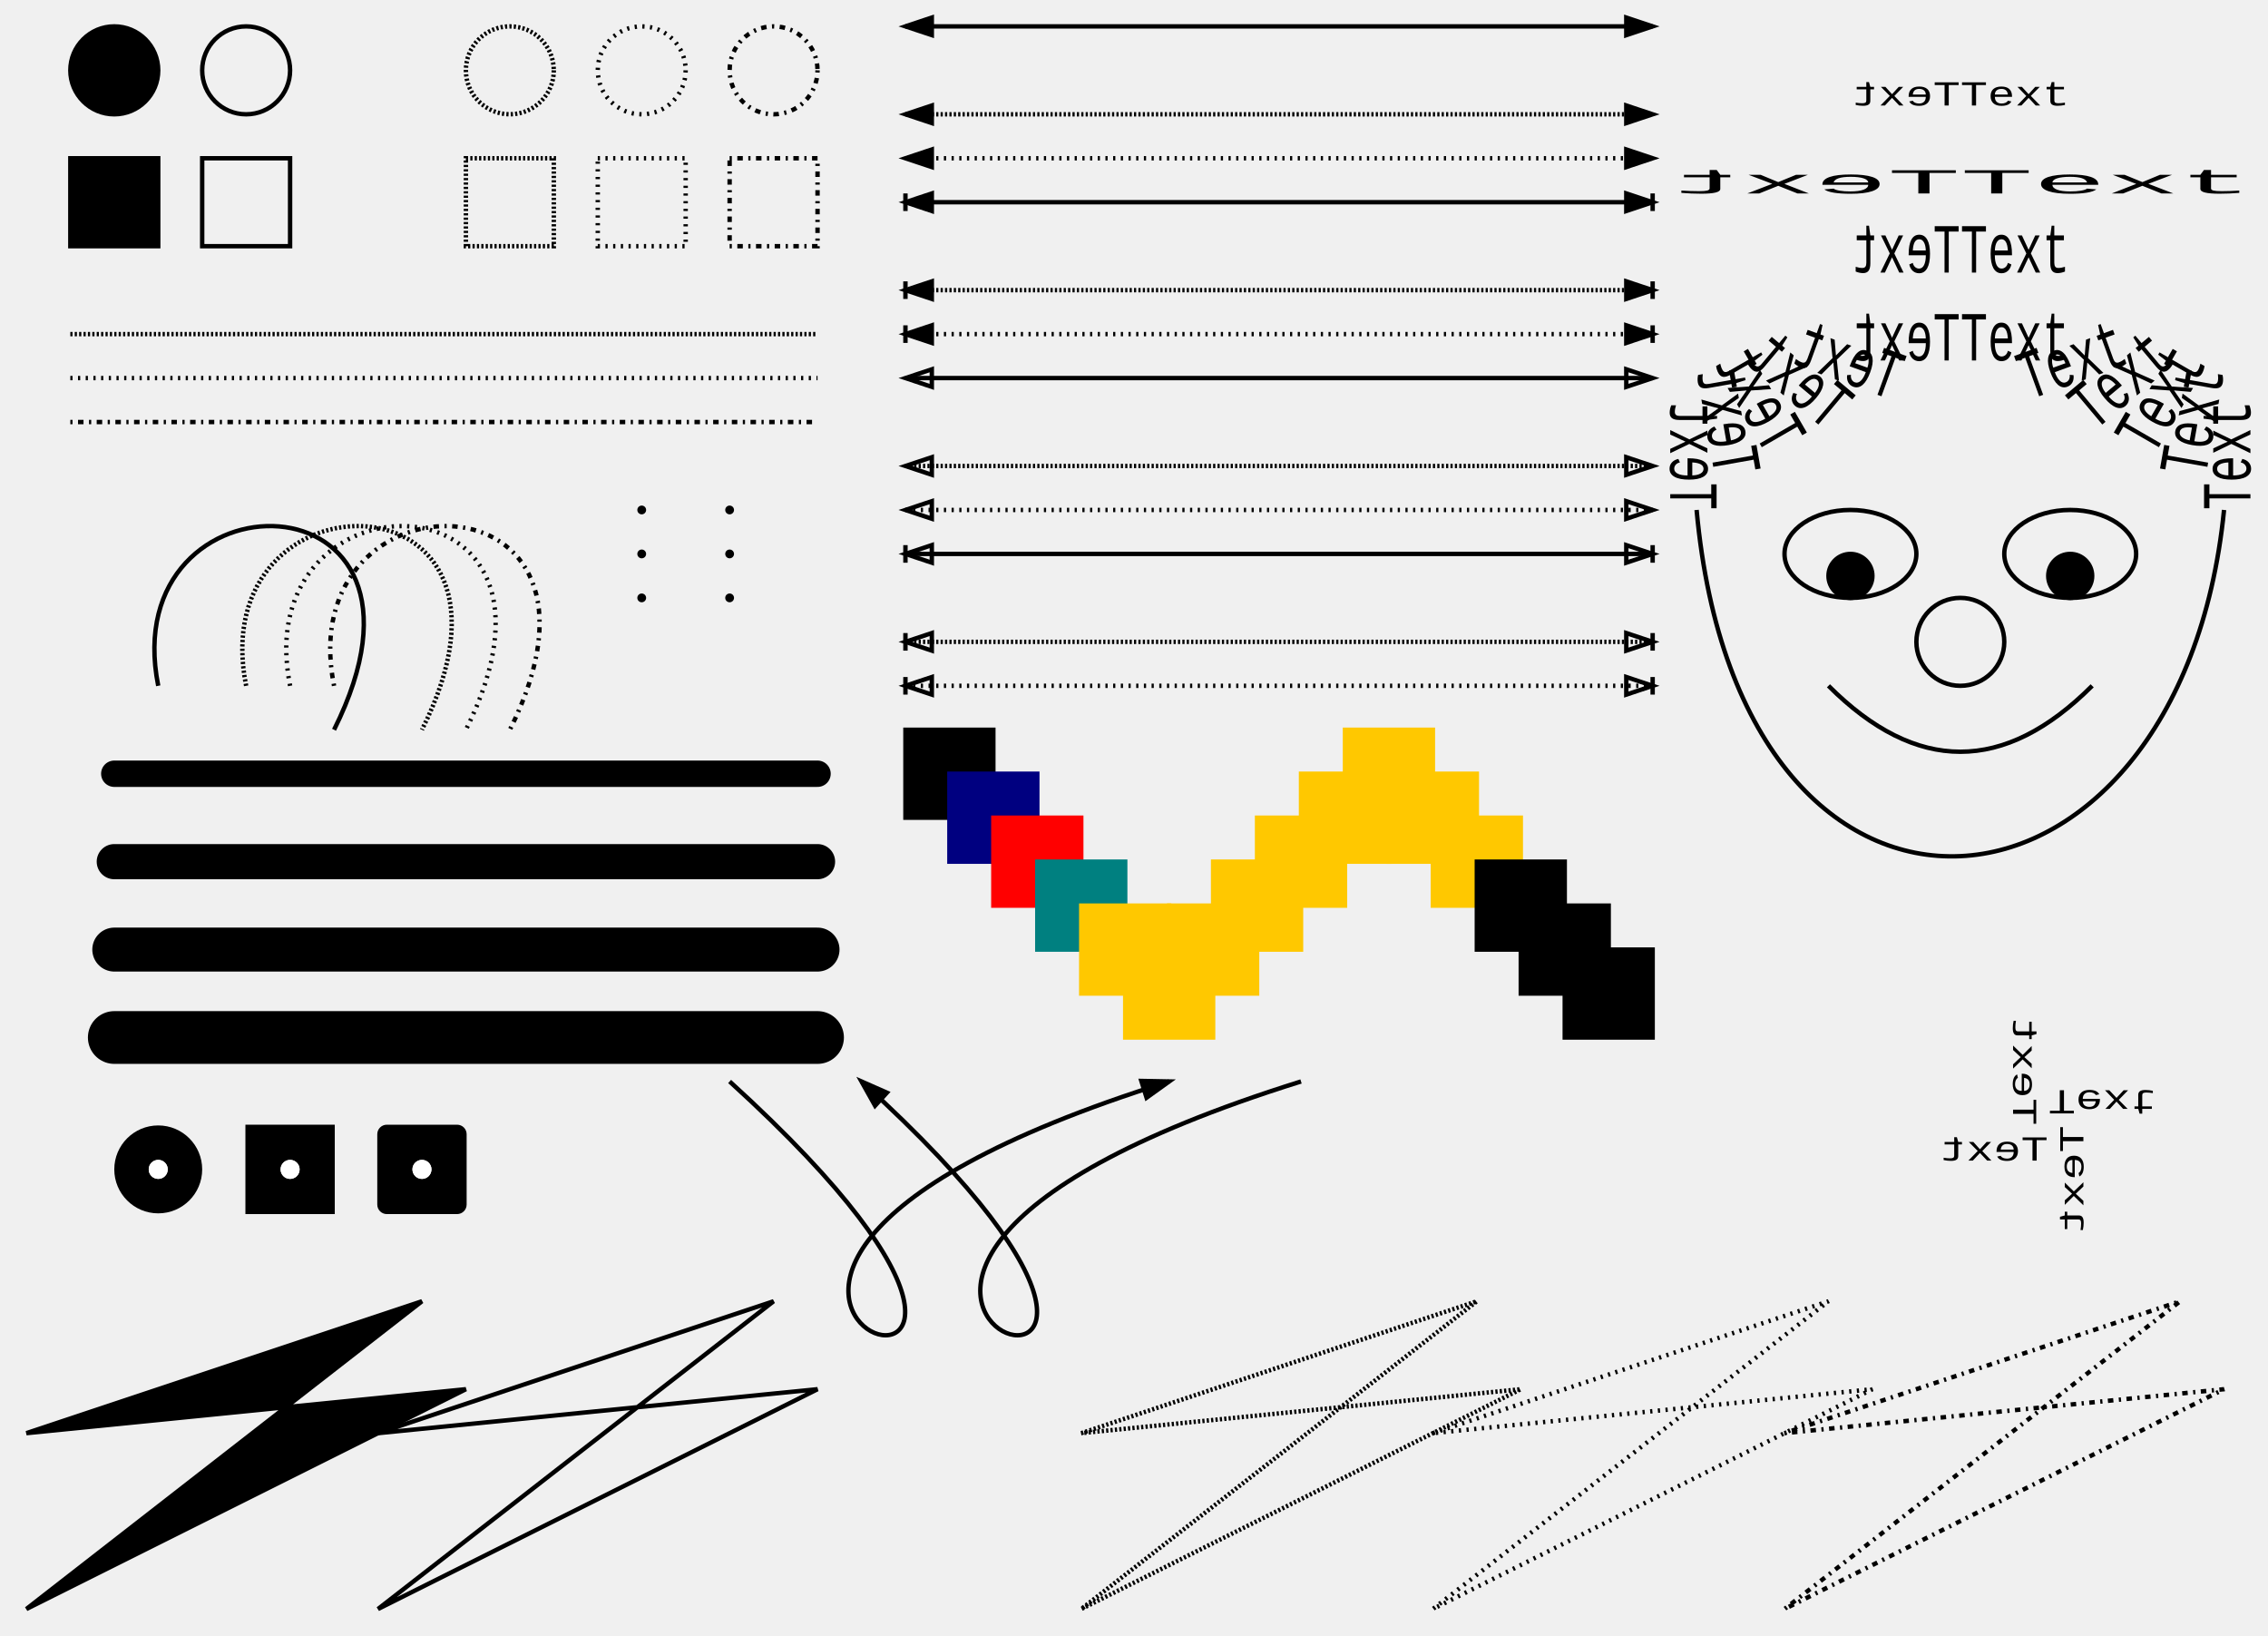
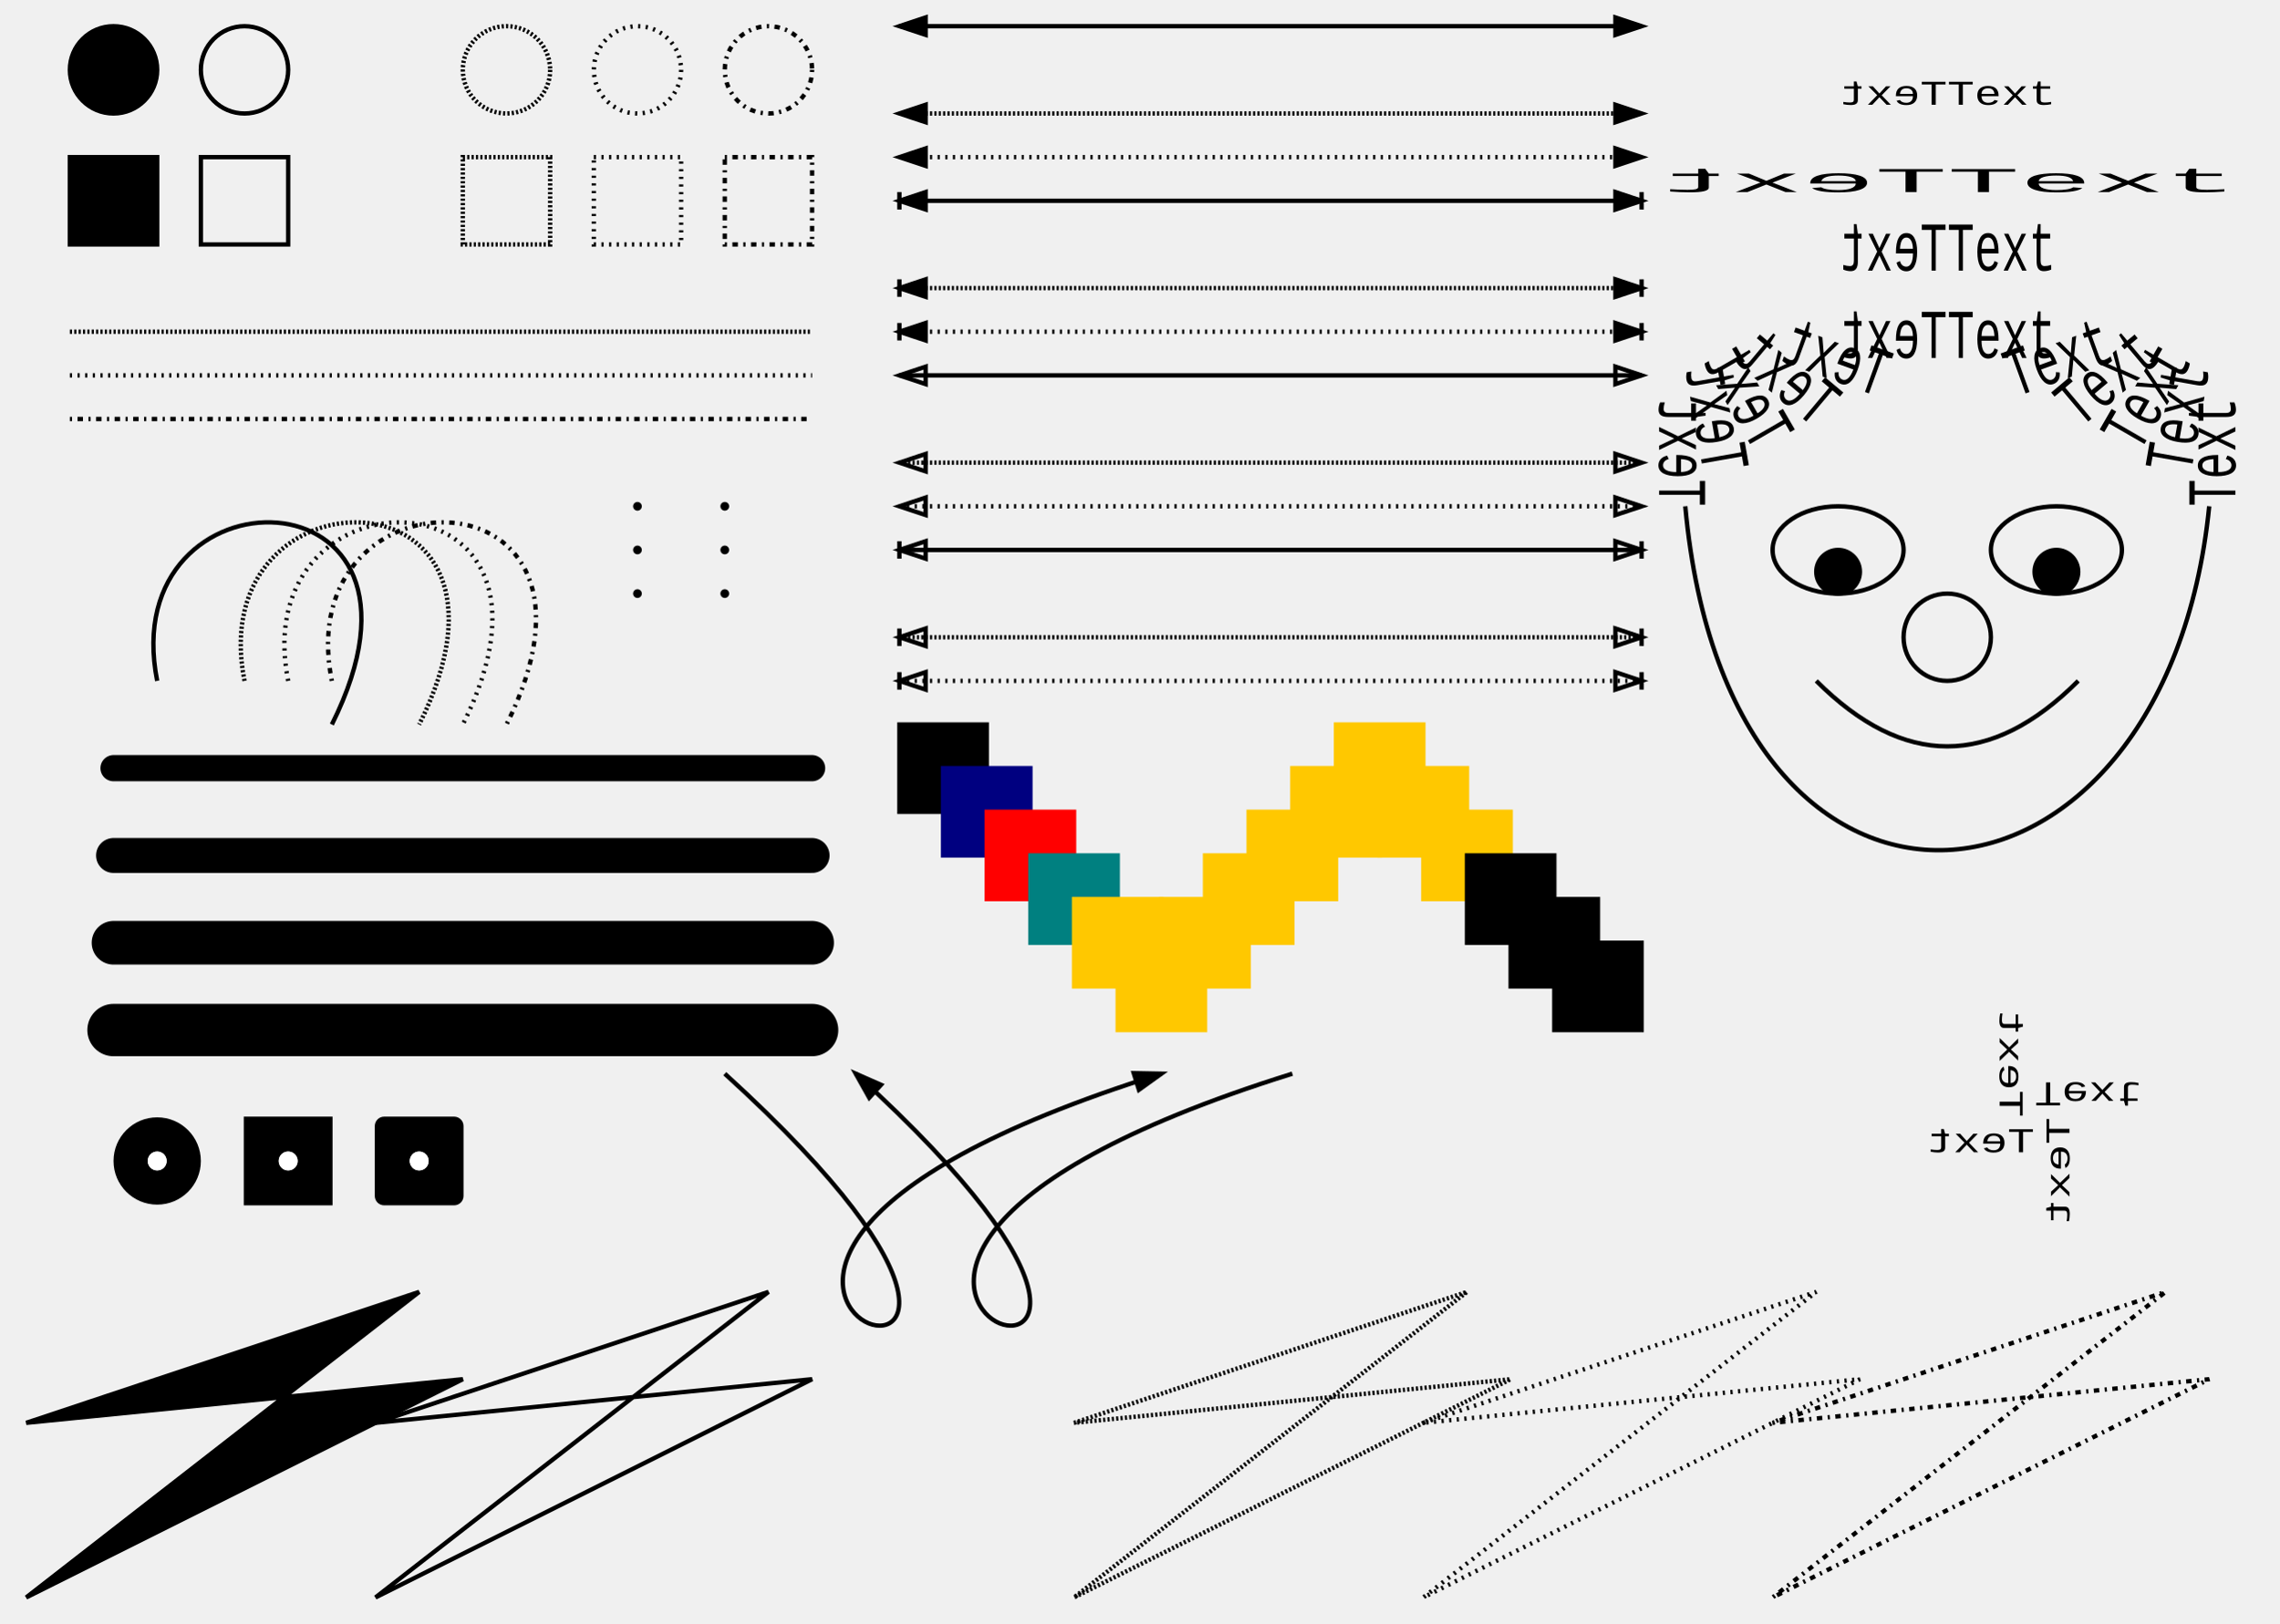
- <svg xmlns="http://www.w3.org/2000/svg" width="516" height="372" version="1.1">
+ <svg xmlns="http://www.w3.org/2000/svg" width="522" height="372" version="1.1">
  <line x1="16" y1="96" x2="186" y2="96" style="stroke:#000000;stroke-dasharray: 0.5,1.25,1.25,1.25;stroke-width:1.0;fill-rule: evenodd;" fill="none" />
  <line x1="16" y1="86" x2="186" y2="86" style="stroke:#000000;stroke-dasharray: 0.5,1.25;stroke-width:1.0;fill-rule: evenodd;" fill="none" />
  <line x1="16" y1="76" x2="186" y2="76" style="stroke:#000000;stroke-dasharray: 0.5,0.5;stroke-width:1.0;fill-rule: evenodd;" fill="none" />
  <ellipse cx="26" cy="16" rx="10" ry="10" style="stroke:#000000;stroke-width:1.0;fill-rule: evenodd;" fill="#000000" />
  <ellipse cx="56" cy="16" rx="10" ry="10" style="stroke:#000000;stroke-width:1.0;fill-rule: evenodd;" fill="none" />
  <ellipse cx="116" cy="16" rx="10" ry="10" style="stroke:#000000;stroke-dasharray: 0.5,0.5;stroke-width:1.0;fill-rule: evenodd;" fill="none" />
  <ellipse cx="146" cy="16" rx="10" ry="10" style="stroke:#000000;stroke-dasharray: 0.5,1.25;stroke-width:1.0;fill-rule: evenodd;" fill="none" />
  <ellipse cx="176" cy="16" rx="10" ry="10" style="stroke:#000000;stroke-dasharray: 0.5,1.25,1.25,1.25;stroke-width:1.0;fill-rule: evenodd;" fill="none" />
  <rect x="16" y="36" rx="0" ry="0" width="20" height="20" style="stroke:#000000;stroke-width:1.0;fill-rule: evenodd;" fill="#000000" />
  <rect x="46" y="36" rx="0" ry="0" width="20" height="20" style="stroke:#000000;stroke-width:1.0;fill-rule: evenodd;" fill="none" />
  <rect x="106" y="36" rx="0" ry="0" width="20" height="20" style="stroke:#000000;stroke-dasharray: 0.5,0.5;stroke-width:1.0;fill-rule: evenodd;" fill="none" />
  <rect x="136" y="36" rx="0" ry="0" width="20" height="20" style="stroke:#000000;stroke-dasharray: 0.5,1.25;stroke-width:1.0;fill-rule: evenodd;" fill="none" />
  <rect x="166" y="36" rx="0" ry="0" width="20" height="20" style="stroke:#000000;stroke-dasharray: 0.5,1.25,1.25,1.25;stroke-width:1.0;fill-rule: evenodd;" fill="none" />
  <line x1="206" y1="6" x2="376" y2="6" style="stroke:#000000;stroke-width:1.0;fill-rule: evenodd;" fill="none" />
  <polygon points="206.0,6.0 212.0,3.99 212.0,7.99" style="stroke:#000000;stroke-width:1.0;fill-rule: evenodd;" fill="#000000" />
  <polygon points="376.0,6.0 370.0,8.0 370.0,4.0" style="stroke:#000000;stroke-width:1.0;fill-rule: evenodd;" fill="#000000" />
  <line x1="206" y1="26" x2="376" y2="26" style="stroke:#000000;stroke-dasharray: 0.5,0.5;stroke-width:1.0;fill-rule: evenodd;" fill="none" />
  <polygon points="206.0,26.0 212.0,24.0 212.0,28.0" style="stroke:#000000;stroke-width:1.0;fill-rule: evenodd;" fill="#000000" />
  <polygon points="376.0,26.0 370.0,28.0 370.0,24.0" style="stroke:#000000;stroke-width:1.0;fill-rule: evenodd;" fill="#000000" />
  <line x1="206" y1="36" x2="376" y2="36" style="stroke:#000000;stroke-dasharray: 0.5,1.25;stroke-width:1.0;fill-rule: evenodd;" fill="none" />
  <polygon points="206.0,36.0 212.0,34.0 212.0,38.0" style="stroke:#000000;stroke-width:1.0;fill-rule: evenodd;" fill="#000000" />
  <polygon points="376.0,36.0 370.0,38.0 370.0,34.0" style="stroke:#000000;stroke-width:1.0;fill-rule: evenodd;" fill="#000000" />
  <line x1="206" y1="46" x2="376" y2="46" style="stroke:#000000;stroke-width:1.0;fill-rule: evenodd;" fill="none" />
  <polygon points="206.0,46.0 212.0,44.0 212.0,48.0" style="stroke:#000000;stroke-width:1.0;fill-rule: evenodd;" fill="#000000" />
  <line x1="206" y1="44" x2="206" y2="48" style="stroke:#000000;stroke-width:1.0;fill-rule: evenodd;" fill="none" />
  <polygon points="376.0,46.0 370.0,48.0 370.0,44.0" style="stroke:#000000;stroke-width:1.0;fill-rule: evenodd;" fill="#000000" />
  <line x1="376" y1="48" x2="376" y2="44" style="stroke:#000000;stroke-width:1.0;fill-rule: evenodd;" fill="none" />
  <line x1="206" y1="66" x2="376" y2="66" style="stroke:#000000;stroke-dasharray: 0.5,0.5;stroke-width:1.0;fill-rule: evenodd;" fill="none" />
  <polygon points="206.0,66.0 212.0,64.0 212.0,68.0" style="stroke:#000000;stroke-width:1.0;fill-rule: evenodd;" fill="#000000" />
  <line x1="206" y1="64" x2="206" y2="68" style="stroke:#000000;stroke-width:1.0;fill-rule: evenodd;" fill="none" />
  <polygon points="376.0,66.0 370.0,68.0 370.0,64.0" style="stroke:#000000;stroke-width:1.0;fill-rule: evenodd;" fill="#000000" />
  <line x1="376" y1="68" x2="376" y2="64" style="stroke:#000000;stroke-width:1.0;fill-rule: evenodd;" fill="none" />
  <line x1="206" y1="76" x2="376" y2="76" style="stroke:#000000;stroke-dasharray: 0.5,1.25;stroke-width:1.0;fill-rule: evenodd;" fill="none" />
  <polygon points="206.0,76.0 212.0,74.0 212.0,78.0" style="stroke:#000000;stroke-width:1.0;fill-rule: evenodd;" fill="#000000" />
  <line x1="206" y1="74" x2="206" y2="78" style="stroke:#000000;stroke-width:1.0;fill-rule: evenodd;" fill="none" />
  <polygon points="376.0,76.0 370.0,78.0 370.0,74.0" style="stroke:#000000;stroke-width:1.0;fill-rule: evenodd;" fill="#000000" />
  <line x1="376" y1="78" x2="376" y2="74" style="stroke:#000000;stroke-width:1.0;fill-rule: evenodd;" fill="none" />
  <line x1="206" y1="86" x2="376" y2="86" style="stroke:#000000;stroke-width:1.0;fill-rule: evenodd;" fill="none" />
  <polygon points="206.0,86.0 212.0,84.0 212.0,88.0" style="stroke:#000000;stroke-width:1.0;fill-rule: evenodd;" fill="none" />
  <polygon points="376.0,86.0 370.0,88.0 370.0,84.0" style="stroke:#000000;stroke-width:1.0;fill-rule: evenodd;" fill="none" />
  <line x1="206" y1="106" x2="376" y2="106" style="stroke:#000000;stroke-dasharray: 0.5,0.5;stroke-width:1.0;fill-rule: evenodd;" fill="none" />
  <polygon points="206.0,106.0 212.0,104.0 212.0,108.0" style="stroke:#000000;stroke-width:1.0;fill-rule: evenodd;" fill="none" />
  <polygon points="376.0,106.0 370.0,108.0 370.0,104.0" style="stroke:#000000;stroke-width:1.0;fill-rule: evenodd;" fill="none" />
  <line x1="206" y1="116" x2="376" y2="116" style="stroke:#000000;stroke-dasharray: 0.5,1.25;stroke-width:1.0;fill-rule: evenodd;" fill="none" />
  <polygon points="206.0,116.0 212.0,114.0 212.0,118.0" style="stroke:#000000;stroke-width:1.0;fill-rule: evenodd;" fill="none" />
  <polygon points="376.0,116.0 370.0,118.0 370.0,114.0" style="stroke:#000000;stroke-width:1.0;fill-rule: evenodd;" fill="none" />
  <line x1="206" y1="126" x2="376" y2="126" style="stroke:#000000;stroke-width:1.0;fill-rule: evenodd;" fill="none" />
  <polygon points="206.0,126.0 212.0,124.0 212.0,128.0" style="stroke:#000000;stroke-width:1.0;fill-rule: evenodd;" fill="none" />
  <line x1="206" y1="124" x2="206" y2="128" style="stroke:#000000;stroke-width:1.0;fill-rule: evenodd;" fill="none" />
  <polygon points="376.0,126.0 370.0,128.0 370.0,124.0" style="stroke:#000000;stroke-width:1.0;fill-rule: evenodd;" fill="none" />
  <line x1="376" y1="128" x2="376" y2="124" style="stroke:#000000;stroke-width:1.0;fill-rule: evenodd;" fill="none" />
  <line x1="206" y1="146" x2="376" y2="146" style="stroke:#000000;stroke-dasharray: 0.5,0.5;stroke-width:1.0;fill-rule: evenodd;" fill="none" />
  <polygon points="206.0,146.0 212.0,144.0 212.0,148.0" style="stroke:#000000;stroke-width:1.0;fill-rule: evenodd;" fill="none" />
  <line x1="206" y1="144" x2="206" y2="148" style="stroke:#000000;stroke-width:1.0;fill-rule: evenodd;" fill="none" />
  <polygon points="376.0,146.0 370.0,148.0 370.0,144.0" style="stroke:#000000;stroke-width:1.0;fill-rule: evenodd;" fill="none" />
  <line x1="376" y1="148" x2="376" y2="144" style="stroke:#000000;stroke-width:1.0;fill-rule: evenodd;" fill="none" />
  <line x1="206" y1="156" x2="376" y2="156" style="stroke:#000000;stroke-dasharray: 0.5,1.25;stroke-width:1.0;fill-rule: evenodd;" fill="none" />
  <polygon points="206.0,156.0 212.0,154.0 212.0,158.0" style="stroke:#000000;stroke-width:1.0;fill-rule: evenodd;" fill="none" />
  <line x1="206" y1="154" x2="206" y2="158" style="stroke:#000000;stroke-width:1.0;fill-rule: evenodd;" fill="none" />
  <polygon points="376.0,156.0 370.0,158.0 370.0,154.0" style="stroke:#000000;stroke-width:1.0;fill-rule: evenodd;" fill="none" />
  <line x1="376" y1="158" x2="376" y2="154" style="stroke:#000000;stroke-width:1.0;fill-rule: evenodd;" fill="none" />
  <path d="M 36,156 C 26,106 106,106 76,166" style="stroke:#000000;stroke-width:1.0;fill-rule: evenodd;" fill="none" />
  <path d="M 56,156 C 46,106 126,106 96,166" style="stroke:#000000;stroke-dasharray: 0.5,0.5;stroke-width:1.0;fill-rule: evenodd;" fill="none" />
  <path d="M 66,156 C 56,106 136,106 106,166" style="stroke:#000000;stroke-dasharray: 0.5,1.25;stroke-width:1.0;fill-rule: evenodd;" fill="none" />
  <path d="M 76,156 C 66,106 146,106 116,166" style="stroke:#000000;stroke-dasharray: 0.5,1.25,1.25,1.25;stroke-width:1.0;fill-rule: evenodd;" fill="none" />
  <circle cx="146" cy="116" r="1" style="stroke:#000000;stroke-width:0.0" fill="#000000" />
  <circle cx="146" cy="126" r="1" style="stroke:#000000;stroke-width:0.0" fill="#000000" />
  <circle cx="166" cy="116" r="1" style="stroke:#000000;stroke-width:0.0" fill="#000000" />
  <circle cx="166" cy="126" r="1" style="stroke:#000000;stroke-width:0.0" fill="#000000" />
  <circle cx="166" cy="136" r="1" style="stroke:#000000;stroke-width:0.0" fill="#000000" />
  <circle cx="146" cy="136" r="1" style="stroke:#000000;stroke-width:0.0" fill="#000000" />
  <line x1="26" y1="216" x2="186" y2="216" style="stroke:#000000;stroke-linejoin:round;stroke-linecap:round;stroke-width:10" />
  <line x1="26" y1="236" x2="186" y2="236" style="stroke:#000000;stroke-linejoin:round;stroke-linecap:round;stroke-width:12" />
  <line x1="26" y1="176" x2="186" y2="176" style="stroke:#000000;stroke-linejoin:round;stroke-linecap:round;stroke-width:6" />
  <line x1="26" y1="196" x2="186" y2="196" style="stroke:#000000;stroke-linejoin:round;stroke-linecap:round;stroke-width:8" />
  <rect x="206" y="166" rx="0" ry="0" width="20" height="20" style="stroke:#000000;stroke-width:1.0;fill-rule: evenodd;" fill="#000000" />
  <ellipse cx="36" cy="266" rx="10" ry="10" style="stroke:#000000;stroke-width:0" fill="#000000" />
  <circle cx="36" cy="266" r="2" style="stroke:white;stroke-width:0.33" fill="white" />
  <rect x="56.0" y="256.0" rx="0" ry="0" width="20" height="20" style="stroke:#000000;stroke-width:0.33" fill="#000000" />
  <circle cx="66" cy="266" r="2" style="stroke:white;stroke-width:0.33" fill="white" />
  <rect x="86.0" y="256.0" rx="2.0" ry="2.0" width="20" height="20" style="stroke:#000000;stroke-width:0.33" fill="#000000" />
  <circle cx="96" cy="266" r="2" style="stroke:white;stroke-width:0.33" fill="white" />
  <path d="M 266,246 C 106,296 276,346 166,246" style="stroke:#000000;stroke-width:1.0;fill-rule: evenodd;" fill="none" />
  <polygon points="266.0,246.0 260.86,249.69 259.67,245.88" style="stroke:#000000;stroke-width:1.0;fill-rule: evenodd;" fill="#000000" />
  <path d="M 296,246 C 136,296 306,346 196,246" style="stroke:#000000;stroke-width:1.0;fill-rule: evenodd;" fill="none" />
  <polygon points="196.0,246.0 201.78,248.55 199.09,251.51" style="stroke:#000000;stroke-width:1.0;fill-rule: evenodd;" fill="#000000" />
  <polygon points="6,326 96,296 6,366 106,316 " style="stroke:#000000;stroke-width:1.0;fill-rule: evenodd;" fill="#000000" />
  <polygon points="86,326 176,296 86,366 186,316 " style="stroke:#000000;stroke-width:1.0;fill-rule: evenodd;" fill="none" />
  <polygon points="246,326 336,296 246,366 346,316 " style="stroke:#000000;stroke-dasharray: 0.5,0.5;stroke-width:1.0;fill-rule: evenodd;" fill="none" />
  <polygon points="326,326 416,296 326,366 426,316 " style="stroke:#000000;stroke-dasharray: 0.5,1.25;stroke-width:1.0;fill-rule: evenodd;" fill="none" />
  <polygon points="406,326 496,296 406,366 506,316 " style="stroke:#000000;stroke-dasharray: 0.5,1.25,1.25,1.25;stroke-width:1.0;fill-rule: evenodd;" fill="none" />
  <g transform="translate(446,16) scale(1.295455,1) ">
    <text x="0" y="8" font-family="Courier New" font-size="8" font-style="" font-weigth="" fill="#000000">Text</text>
  </g>
  <g transform="translate(446,16) scale(-1.295455,1) ">
    <text x="0" y="8" font-family="Courier New" font-size="8" font-style="" font-weigth="" fill="#000000">Text</text>
  </g>
  <g transform="translate(446,36) scale(3.454545,1) ">
    <text x="0" y="8" font-family="Courier New" font-size="8" font-style="" font-weigth="" fill="#000000">Text</text>
  </g>
  <g transform="translate(446,36) scale(-3.454545,1) ">
    <text x="0" y="8" font-family="Courier New" font-size="8" font-style="" font-weigth="" fill="#000000">Text</text>
  </g>
  <g transform="translate(446,46) scale(0.6477273,1) ">
    <text x="0" y="16" font-family="Courier New" font-size="16" font-style="" font-weigth="" fill="#000000">Text</text>
  </g>
  <g transform="translate(446,46) scale(-0.6477273,1) ">
    <text x="0" y="16" font-family="Courier New" font-size="16" font-style="" font-weigth="" fill="#000000">Text</text>
  </g>
  <g transform="translate(446,66) scale(0.6477273,1) ">
    <text x="0" y="16" font-family="Courier New" font-size="16" font-style="" font-weigth="" fill="#000000">Text</text>
  </g>
  <g transform="translate(456,76) rotate(-20.0)  scale(0.6477273,1) ">
    <text x="0" y="16" font-family="Courier New" font-size="16" font-style="" font-weigth="" fill="#000000">Text</text>
  </g>
  <g transform="translate(466,86) rotate(-40.0)  scale(0.6477273,1) ">
    <text x="0" y="16" font-family="Courier New" font-size="16" font-style="" font-weigth="" fill="#000000">Text</text>
  </g>
  <g transform="translate(476,96) rotate(-60.0)  scale(0.6477273,1) ">
    <text x="0" y="16" font-family="Courier New" font-size="16" font-style="" font-weigth="" fill="#000000">Text</text>
  </g>
  <g transform="translate(486,106) rotate(-80.0)  scale(0.6477273,1) ">
    <text x="0" y="16" font-family="Courier New" font-size="16" font-style="" font-weigth="" fill="#000000">Text</text>
  </g>
  <g transform="translate(496,116) rotate(-90.0)  scale(0.6477273,1) ">
    <text x="0" y="16" font-family="Courier New" font-size="16" font-style="" font-weigth="" fill="#000000">Text</text>
  </g>
  <g transform="translate(436,76) rotate(20.0)  scale(-0.6477273,1) ">
    <text x="0" y="16" font-family="Courier New" font-size="16" font-style="" font-weigth="" fill="#000000">Text</text>
  </g>
  <g transform="translate(426,86) rotate(40.0)  scale(-0.6477273,1) ">
    <text x="0" y="16" font-family="Courier New" font-size="16" font-style="" font-weigth="" fill="#000000">Text</text>
  </g>
  <g transform="translate(416,96) rotate(60.0)  scale(-0.6477273,1) ">
    <text x="0" y="16" font-family="Courier New" font-size="16" font-style="" font-weigth="" fill="#000000">Text</text>
  </g>
  <g transform="translate(406,106) rotate(80.0)  scale(-0.6477273,1) ">
    <text x="0" y="16" font-family="Courier New" font-size="16" font-style="" font-weigth="" fill="#000000">Text</text>
  </g>
  <g transform="translate(446,66) scale(-0.6477273,1) ">
    <text x="0" y="16" font-family="Courier New" font-size="16" font-style="" font-weigth="" fill="#000000">Text</text>
  </g>
  <g transform="translate(396,116) rotate(90.0)  scale(-0.6477273,1) ">
    <text x="0" y="16" font-family="Courier New" font-size="16" font-style="" font-weigth="" fill="#000000">Text</text>
  </g>
  <ellipse cx="421" cy="126" rx="15" ry="10" style="stroke:#000000;stroke-width:1.0;fill-rule: evenodd;" fill="none" />
  <ellipse cx="471" cy="126" rx="15" ry="10" style="stroke:#000000;stroke-width:1.0;fill-rule: evenodd;" fill="none" />
  <ellipse cx="446" cy="146" rx="10" ry="10" style="stroke:#000000;stroke-width:1.0;fill-rule: evenodd;" fill="none" />
  <path d="M 416,156 C 436,176 456,176 476,156" style="stroke:#000000;stroke-width:1.0;fill-rule: evenodd;" fill="none" />
  <path d="M 386,116 C 396,226 496,216 506,116" style="stroke:#000000;stroke-width:1.0;fill-rule: evenodd;" fill="none" />
  <ellipse cx="421" cy="131" rx="5" ry="5" style="stroke:#000000;stroke-width:1.0;fill-rule: evenodd;" fill="#000000" />
  <ellipse cx="471" cy="131" rx="5" ry="5" style="stroke:#000000;stroke-width:1.0;fill-rule: evenodd;" fill="#000000" />
  <g transform="translate(466,256) scale(-1.295455,1) ">
    <text x="0" y="8" font-family="Courier New" font-size="8" font-style="" font-weigth="" fill="#000000">Text</text>
  </g>
  <g transform="translate(466,256) rotate(90.0)  scale(-1.295455,1) ">
    <text x="0" y="8" font-family="Courier New" font-size="8" font-style="" font-weigth="" fill="#000000">Text</text>
  </g>
  <g transform="translate(466,256) rotate(180.0)  scale(-1.295455,1) ">
    <text x="0" y="8" font-family="Courier New" font-size="8" font-style="" font-weigth="" fill="#000000">Text</text>
  </g>
  <g transform="translate(466,256) rotate(270.0)  scale(-1.295455,1) ">
    <text x="0" y="8" font-family="Courier New" font-size="8" font-style="" font-weigth="" fill="#000000">Text</text>
  </g>
  <rect x="216" y="176" rx="0" ry="0" width="20" height="20" style="stroke:#000080;stroke-width:1.0;fill-rule: evenodd;" fill="#000080" />
  <rect x="226" y="186" rx="0" ry="0" width="20" height="20" style="stroke:#ff0000;stroke-width:1.0;fill-rule: evenodd;" fill="#ff0000" />
  <rect x="236" y="196" rx="0" ry="0" width="20" height="20" style="stroke:#008080;stroke-width:1.0;fill-rule: evenodd;" fill="#008080" />
  <rect x="246" y="206" rx="0" ry="0" width="20" height="20" style="stroke:#ffc800;stroke-width:1.0;fill-rule: evenodd;" fill="#ffc800" />
  <rect x="256" y="216" rx="0" ry="0" width="20" height="20" style="stroke:#ffc800;stroke-width:1.0;fill-rule: evenodd;" fill="#ffc800" />
  <rect x="266" y="206" rx="0" ry="0" width="20" height="20" style="stroke:#ffc800;stroke-width:1.0;fill-rule: evenodd;" fill="#ffc800" />
  <rect x="276" y="196" rx="0" ry="0" width="20" height="20" style="stroke:#ffc800;stroke-width:1.0;fill-rule: evenodd;" fill="#ffc800" />
  <rect x="286" y="186" rx="0" ry="0" width="20" height="20" style="stroke:#ffc800;stroke-width:1.0;fill-rule: evenodd;" fill="#ffc800" />
  <rect x="296" y="176" rx="0" ry="0" width="20" height="20" style="stroke:#ffc800;stroke-width:1.0;fill-rule: evenodd;" fill="#ffc800" />
  <rect x="306" y="166" rx="0" ry="0" width="20" height="20" style="stroke:#ffc800;stroke-width:1.0;fill-rule: evenodd;" fill="#ffc800" />
  <rect x="316" y="176" rx="0" ry="0" width="20" height="20" style="stroke:#ffc800;stroke-width:1.0;fill-rule: evenodd;" fill="#ffc800" />
  <rect x="326" y="186" rx="0" ry="0" width="20" height="20" style="stroke:#ffc800;stroke-width:1.0;fill-rule: evenodd;" fill="#ffc800" />
  <rect x="336" y="196" rx="0" ry="0" width="20" height="20" style="stroke:#000000;stroke-width:1.0;fill-rule: evenodd;" fill="#000000" />
  <rect x="346" y="206" rx="0" ry="0" width="20" height="20" style="stroke:#000000;stroke-width:1.0;fill-rule: evenodd;" fill="#000000" />
  <rect x="356" y="216" rx="0" ry="0" width="20" height="20" style="stroke:#000000;stroke-width:1.0;fill-rule: evenodd;" fill="#000000" />
  <circle cx="36" cy="266" r="2" style="stroke:white;stroke-width:0.33" fill="white" />
  <circle cx="66" cy="266" r="2" style="stroke:white;stroke-width:0.33" fill="white" />
  <circle cx="96" cy="266" r="2" style="stroke:white;stroke-width:0.33" fill="white" />
</svg>
